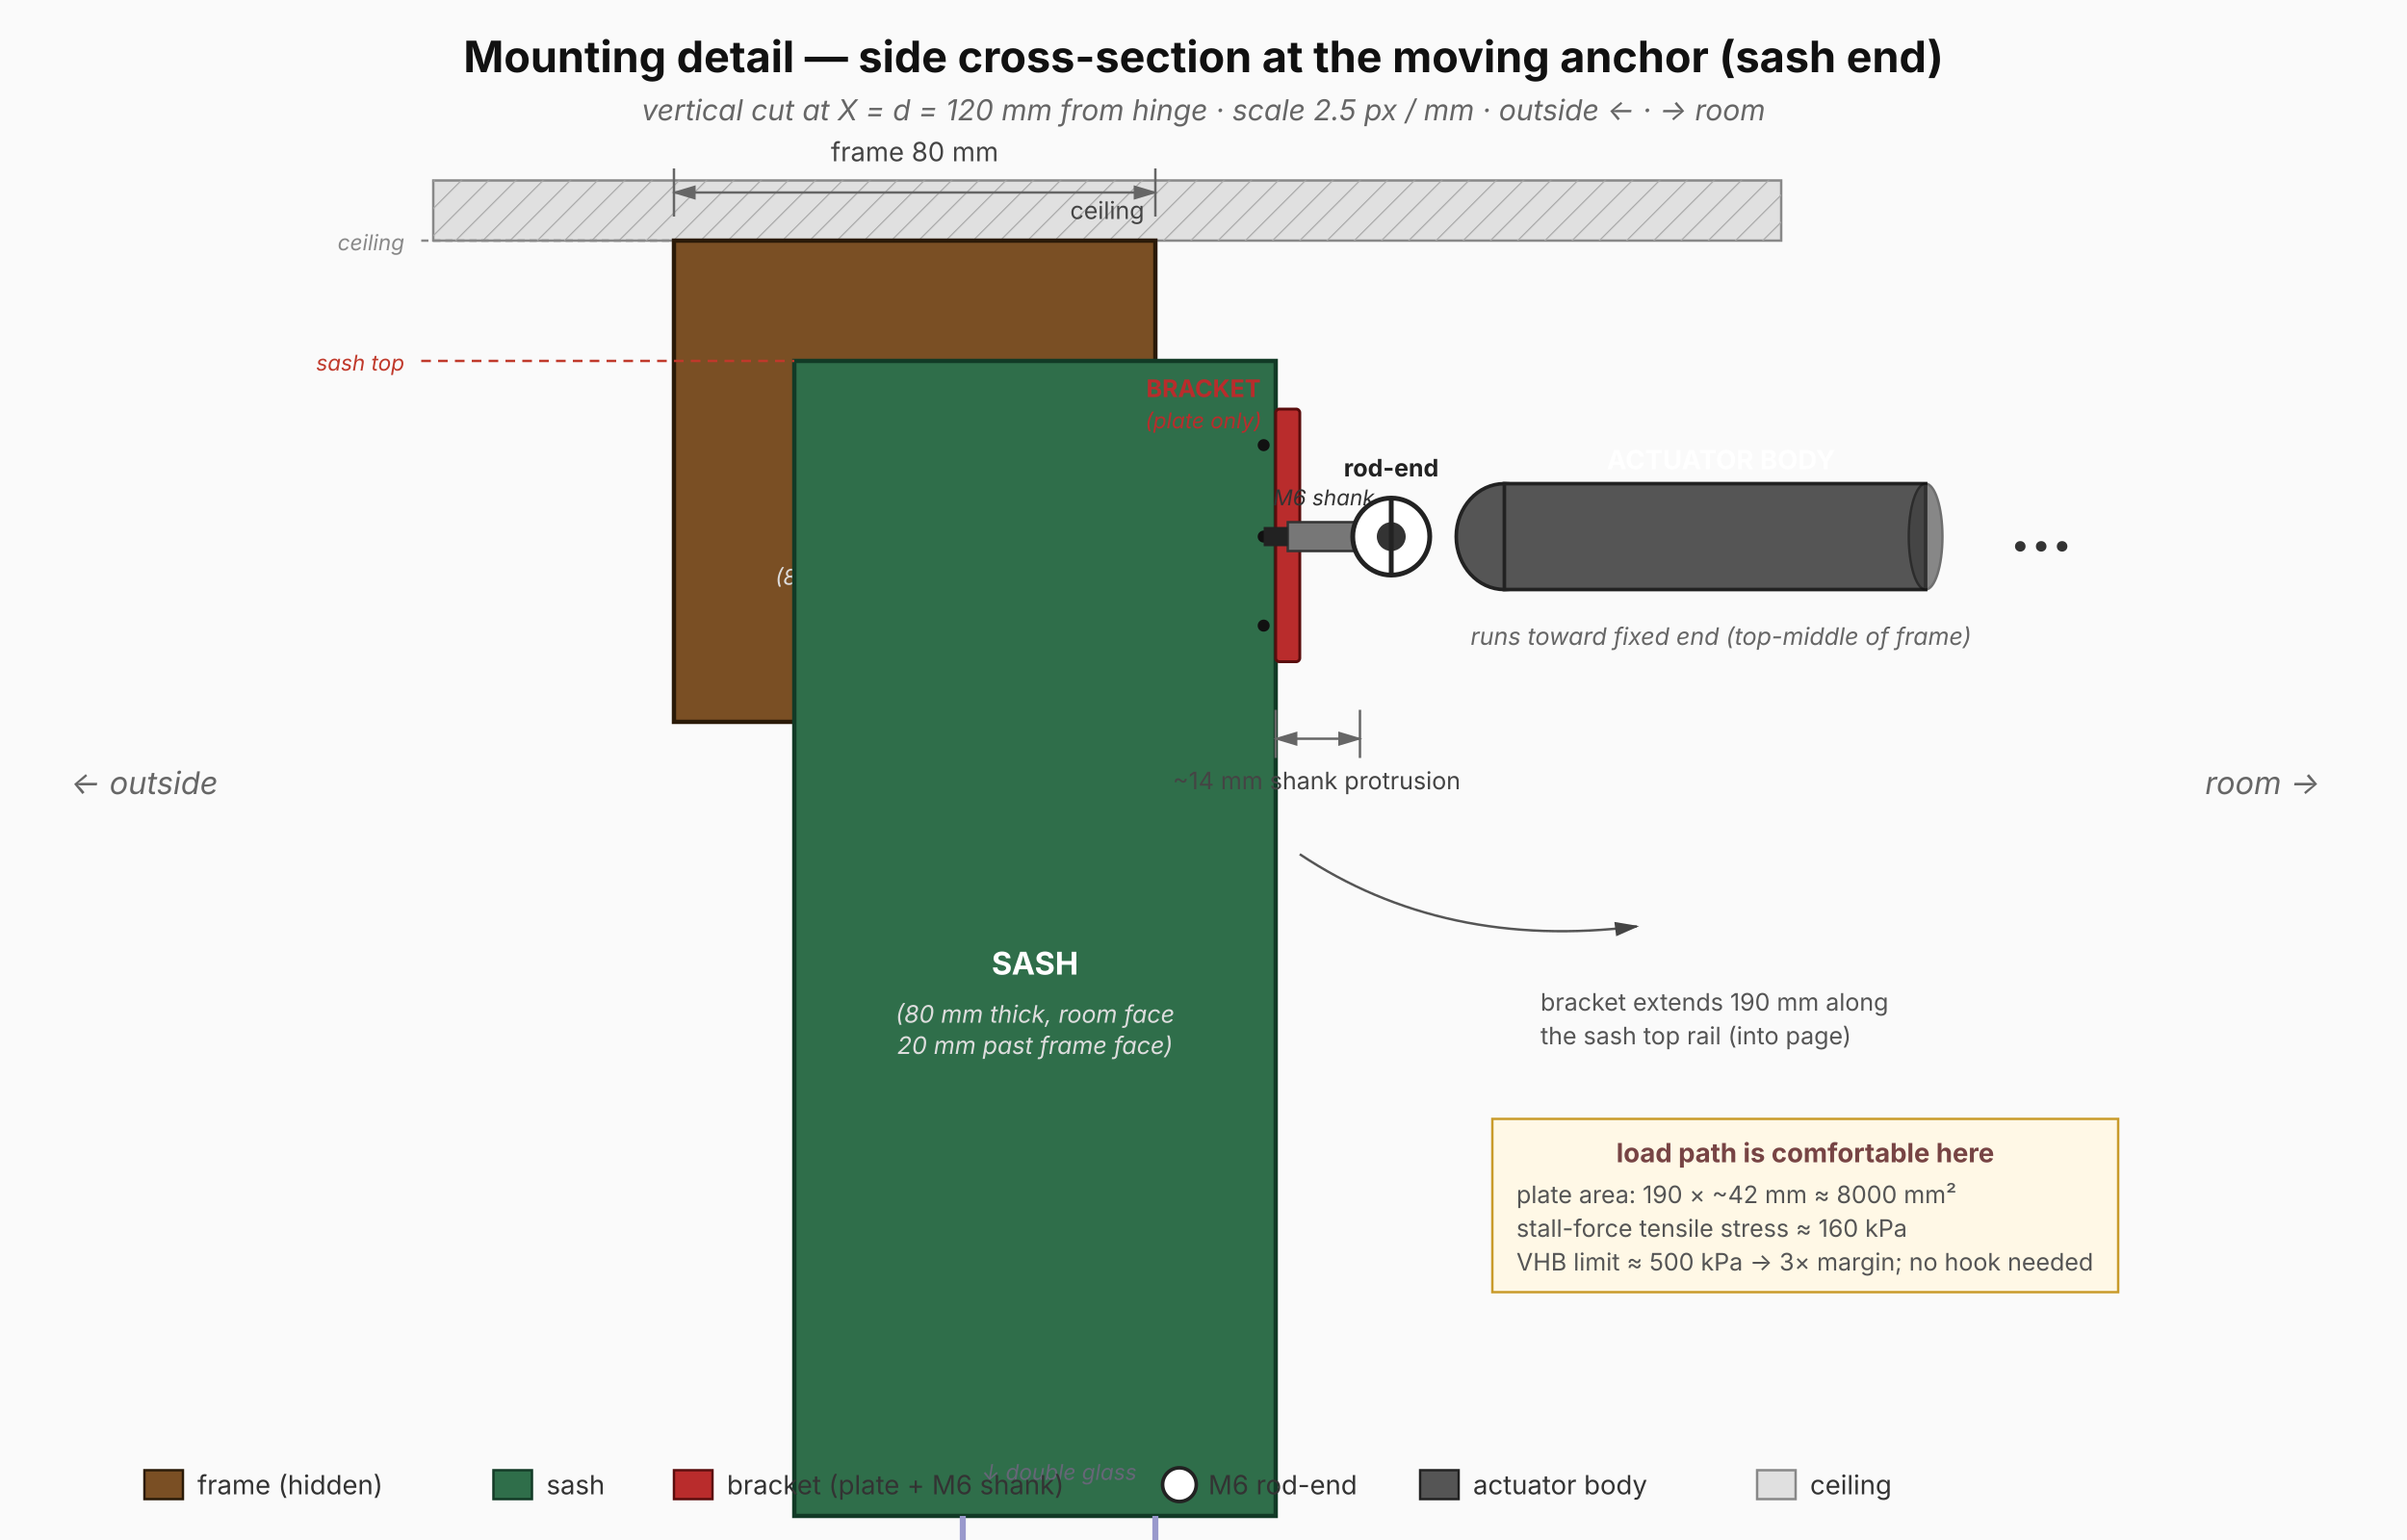
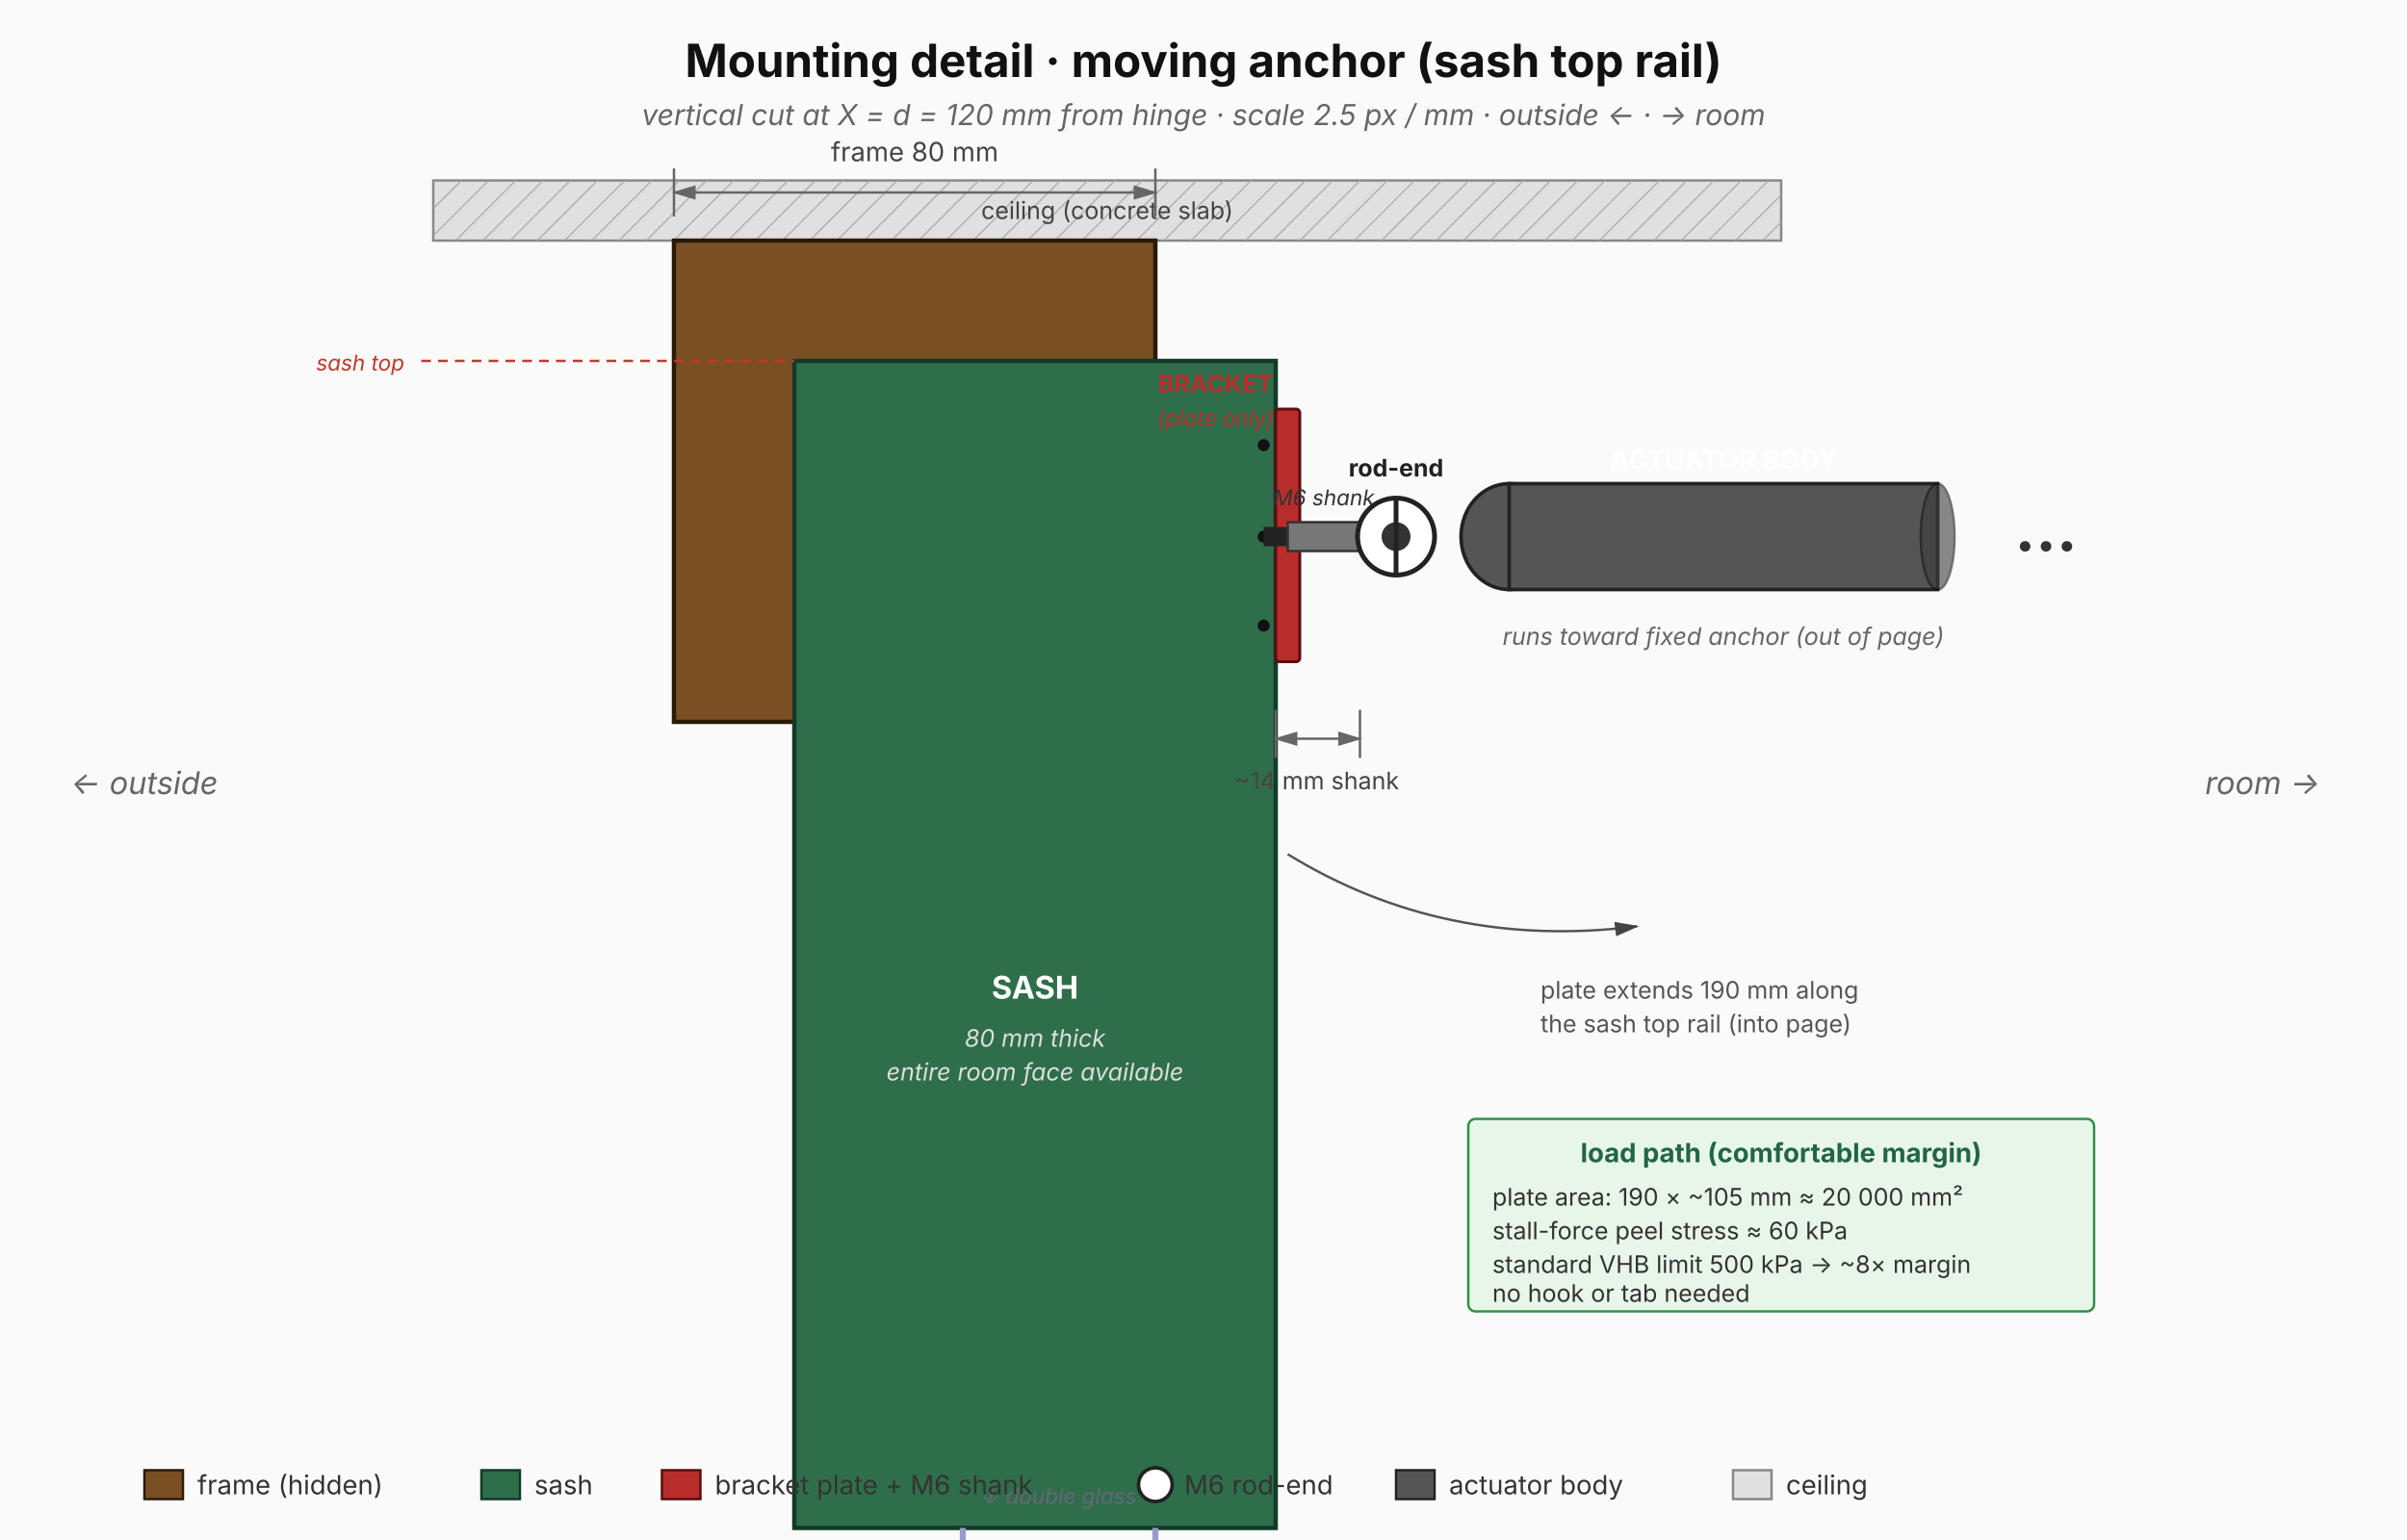
<svg xmlns="http://www.w3.org/2000/svg" viewBox="0 0 1000 640" font-family="Inter, system-ui, -apple-system, sans-serif" font-size="12">
  <defs>
-     <pattern id="hatch" patternUnits="userSpaceOnUse" width="8" height="8" patternTransform="rotate(45)">
+     <pattern id="ceiling-hatch" patternUnits="userSpaceOnUse" width="8" height="8" patternTransform="rotate(45)">
      <line x1="0" y1="0" x2="0" y2="8" stroke="#aaa" stroke-width="1" />
    </pattern>
-     <marker id="arrow-end" markerWidth="10" markerHeight="10" refX="9" refY="3" orient="auto">
+     <marker id="leader-arrow" markerWidth="10" markerHeight="10" refX="9" refY="3" orient="auto">
      <polygon points="0 0, 10 3, 0 6" fill="#444" />
    </marker>
    <marker id="dim-start" markerWidth="10" markerHeight="10" refX="1" refY="3" orient="auto">
      <polygon points="10 0, 0 3, 10 6" fill="#666" />
    </marker>
    <marker id="dim-end" markerWidth="10" markerHeight="10" refX="9" refY="3" orient="auto">
      <polygon points="0 0, 10 3, 0 6" fill="#666" />
    </marker>
    <marker id="red-arrow" markerWidth="10" markerHeight="10" refX="9" refY="3" orient="auto">
      <polygon points="0 0, 10 3, 0 6" fill="#c0392b" />
    </marker>
  </defs>
  <rect width="1000" height="640" fill="#fafafa" />
-   <text x="500" y="30" text-anchor="middle" font-size="18" font-weight="700" fill="#111">
-     Mounting detail — side cross-section at the moving anchor (sash end)
+   <text x="500" y="32" text-anchor="middle" font-size="19" font-weight="700" fill="#111">
+     Mounting detail · moving anchor (sash top rail)
  </text>
-   <text x="500" y="50" text-anchor="middle" font-size="12" fill="#666" font-style="italic">
+   <text x="500" y="52" text-anchor="middle" font-size="12" fill="#666" font-style="italic">
    vertical cut at X = d = 120 mm from hinge · scale 2.5 px / mm · outside ← · → room
  </text>
  <text x="60" y="330" text-anchor="middle" font-size="13" fill="#666" font-style="italic">← outside</text>
  <text x="940" y="330" text-anchor="middle" font-size="13" fill="#666" font-style="italic">room →</text>
  <g transform="translate(180, 75)">
    <rect x="0" y="0" width="560" height="25" fill="#e0e0e0" stroke="#888" />
-     <rect x="0" y="0" width="560" height="25" fill="url(#hatch)" />
-     <text x="280" y="16" text-anchor="middle" font-size="10" fill="#444">ceiling</text>
+     <rect x="0" y="0" width="560" height="25" fill="url(#ceiling-hatch)" />
+     <text x="280" y="16" text-anchor="middle" font-size="10" fill="#444">ceiling (concrete slab)</text>
    <rect x="100" y="25" width="200" height="200" fill="#7a4f24" stroke="#2a1a08" stroke-width="1.8" />
    <text x="200" y="150" text-anchor="middle" font-size="12" fill="#fff" font-weight="700">FRAME</text>
-     <text x="200" y="168" text-anchor="middle" font-size="9" fill="#ddd" font-style="italic">(80 mm deep × 80 mm tall)</text>
+     <text x="200" y="167" text-anchor="middle" font-size="10" fill="#ddd" font-style="italic">(hidden behind sash)</text>
    <line x1="100" y1="15" x2="100" y2="-5" stroke="#666" />
    <line x1="300" y1="15" x2="300" y2="-5" stroke="#666" />
    <line x1="100" y1="5" x2="300" y2="5" stroke="#666" marker-start="url(#dim-start)" marker-end="url(#dim-end)" />
    <text x="200" y="-8" text-anchor="middle" font-size="11" fill="#444">frame 80 mm</text>
-     <rect x="150" y="75" width="200" height="480" fill="#2f6e4a" stroke="#123a26" stroke-width="1.8" />
-     <text x="250" y="330" text-anchor="middle" font-size="13" fill="#fff" font-weight="700">SASH</text>
-     <text x="250" y="350" text-anchor="middle" font-size="10" fill="#ddd" font-style="italic">(80 mm thick, room face</text>
-     <text x="250" y="363" text-anchor="middle" font-size="10" fill="#ddd" font-style="italic">20 mm past frame face)</text>
-     <line x1="150" y1="565" x2="150" y2="585" stroke="#666" />
-     <line x1="350" y1="565" x2="350" y2="585" stroke="#666" />
-     <line x1="150" y1="577" x2="350" y2="577" stroke="#666" marker-start="url(#dim-start)" marker-end="url(#dim-end)" />
-     <text x="250" y="598" text-anchor="middle" font-size="11" fill="#444">sash 80 mm</text>
-     <line x1="300" y1="605" x2="300" y2="623" stroke="#c0392b" stroke-width="1.2" />
-     <line x1="350" y1="605" x2="350" y2="623" stroke="#c0392b" stroke-width="1.2" />
-     <line x1="300" y1="615" x2="350" y2="615" stroke="#c0392b" stroke-width="1.2" marker-start="url(#dim-start)" marker-end="url(#dim-end)" />
+     <rect x="150" y="75" width="200" height="485" fill="#2f6e4a" stroke="#123a26" stroke-width="1.8" />
+     <text x="250" y="340" text-anchor="middle" font-size="13" fill="#fff" font-weight="700">SASH</text>
+     <text x="250" y="360" text-anchor="middle" font-size="10" fill="#ddd" font-style="italic">80 mm thick</text>
+     <text x="250" y="374" text-anchor="middle" font-size="10" fill="#ddd" font-style="italic">entire room face available</text>
+     <line x1="150" y1="575" x2="150" y2="595" stroke="#666" />
+     <line x1="350" y1="575" x2="350" y2="595" stroke="#666" />
+     <line x1="150" y1="587" x2="350" y2="587" stroke="#666" marker-start="url(#dim-start)" marker-end="url(#dim-end)" />
+     <text x="250" y="608" text-anchor="middle" font-size="11" fill="#444">sash 80 mm</text>
+     <line x1="300" y1="614" x2="300" y2="632" stroke="#c0392b" stroke-width="1.2" />
+     <line x1="350" y1="614" x2="350" y2="632" stroke="#c0392b" stroke-width="1.2" />
+     <line x1="300" y1="624" x2="350" y2="624" stroke="#c0392b" stroke-width="1.2" marker-start="url(#dim-start)" marker-end="url(#dim-end)" />
    <text x="325" y="634" text-anchor="middle" font-size="10" fill="#c0392b" font-weight="700">lip 20 mm</text>
-     <line x1="220" y1="555" x2="220" y2="570" stroke="#99c" stroke-width="2.5" />
-     <line x1="300" y1="555" x2="300" y2="570" stroke="#99c" stroke-width="2.5" />
-     <text x="260" y="540" text-anchor="middle" font-size="9" fill="#667" font-style="italic">↓ double glass</text>
+     <line x1="220" y1="560" x2="220" y2="575" stroke="#99c" stroke-width="2.5" />
+     <line x1="300" y1="560" x2="300" y2="575" stroke="#99c" stroke-width="2.5" />
+     <text x="260" y="550" text-anchor="middle" font-size="9" fill="#667" font-style="italic">↓ double glass</text>
    <g>
      <rect x="350" y="95" width="10" height="105" fill="#b92c2c" stroke="#5a0d0d" stroke-width="1.2" rx="1.5" />
      <circle cx="345" cy="110" r="2.5" fill="#111" />
      <circle cx="345" cy="148" r="2.5" fill="#111" />
      <circle cx="345" cy="185" r="2.5" fill="#111" />
-       <text x="320" y="90" text-anchor="middle" font-size="10" fill="#b92c2c" font-weight="700">BRACKET</text>
-       <text x="320" y="103" text-anchor="middle" font-size="9" fill="#b92c2c" font-style="italic">(plate only)</text>
+       <text x="325" y="88" text-anchor="middle" font-size="10" fill="#b92c2c" font-weight="700">BRACKET</text>
+       <text x="325" y="102" text-anchor="middle" font-size="9" fill="#b92c2c" font-style="italic">(plate only)</text>
+       <rect x="345" y="144" width="10" height="8" fill="#222" />
      <rect x="355" y="142" width="30" height="12" fill="#777" stroke="#333" stroke-width="1" />
      <text x="370" y="135" text-anchor="middle" font-size="9" fill="#333" font-style="italic">M6 shank</text>
-       <rect x="345" y="144" width="10" height="8" fill="#222" />
    </g>
-     <circle cx="398" cy="148" r="16" fill="#fff" stroke="#222" stroke-width="2" />
-     <circle cx="398" cy="148" r="6" fill="#333" />
-     <line x1="398" y1="132" x2="398" y2="164" stroke="#222" stroke-width="2" />
-     <text x="398" y="123" text-anchor="middle" font-size="10" fill="#222" font-weight="700">rod-end</text>
+     <circle cx="400" cy="148" r="16" fill="#fff" stroke="#222" stroke-width="2" />
+     <circle cx="400" cy="148" r="6" fill="#333" />
+     <line x1="400" y1="132" x2="400" y2="164" stroke="#222" stroke-width="2" />
+     <text x="400" y="123" text-anchor="middle" font-size="10" fill="#222" font-weight="700">rod-end</text>
    <g>
-       <ellipse cx="445" cy="148" rx="20" ry="22" fill="#555" stroke="#222" stroke-width="1.5" />
-       <path d="M 445 126 L 620 126 L 620 170 L 445 170 Z" fill="#555" stroke="#222" stroke-width="1.5" />
-       <ellipse cx="620" cy="148" rx="7" ry="22" fill="#3a3a3a" stroke="#111" stroke-width="1" opacity="0.6" />
-       <text x="655" y="154" font-size="26" fill="#333" font-weight="700">…</text>
-       <text x="535" y="120" text-anchor="middle" font-size="11" fill="#fff" font-weight="700">ACTUATOR BODY</text>
-       <text x="535" y="193" text-anchor="middle" font-size="10" fill="#666" font-style="italic">runs toward fixed end (top-middle of frame)</text>
+       <ellipse cx="447" cy="148" rx="20" ry="22" fill="#555" stroke="#222" stroke-width="1.5" />
+       <path d="M 447 126 L 625 126 L 625 170 L 447 170 Z" fill="#555" stroke="#222" stroke-width="1.5" />
+       <ellipse cx="625" cy="148" rx="7" ry="22" fill="#3a3a3a" stroke="#111" stroke-width="1" opacity="0.6" />
+       <text x="657" y="154" font-size="26" fill="#333" font-weight="700">…</text>
+       <text x="536" y="120" text-anchor="middle" font-size="11" fill="#fff" font-weight="700">ACTUATOR BODY</text>
+       <text x="536" y="193" text-anchor="middle" font-size="10" fill="#666" font-style="italic">runs toward fixed anchor (out of page)</text>
    </g>
    <line x1="350" y1="220" x2="350" y2="240" stroke="#666" />
    <line x1="385" y1="220" x2="385" y2="240" stroke="#666" />
    <line x1="350" y1="232" x2="385" y2="232" stroke="#666" marker-start="url(#dim-start)" marker-end="url(#dim-end)" />
-     <text x="367" y="253" text-anchor="middle" font-size="10" fill="#444">~14 mm shank protrusion</text>
-     <path d="M 360 280 Q 420 320, 500 310" fill="none" stroke="#555" stroke-width="1" marker-end="url(#arrow-end)" />
-     <text x="460" y="345" font-size="10" fill="#555">bracket extends 190 mm along</text>
-     <text x="460" y="359" font-size="10" fill="#555">the sash top rail (into page)</text>
-     <g transform="translate(440, 390)">
-       <rect x="0" y="0" width="260" height="72" fill="#fff8e6" stroke="#c99b2b" stroke-width="1" />
-       <text x="130" y="18" text-anchor="middle" font-size="11" fill="#744" font-weight="700">load path is comfortable here</text>
-       <text x="10" y="35" font-size="10" fill="#555">plate area: 190 × ~42 mm ≈ 8000 mm²</text>
-       <text x="10" y="49" font-size="10" fill="#555">stall-force tensile stress ≈ 160 kPa</text>
-       <text x="10" y="63" font-size="10" fill="#555">VHB limit ≈ 500 kPa → 3× margin; no hook needed</text>
+     <text x="367" y="253" text-anchor="middle" font-size="10" fill="#444">~14 mm shank</text>
+     <path d="M 355 280 Q 420 320, 500 310" fill="none" stroke="#555" stroke-width="1" marker-end="url(#leader-arrow)" />
+     <text x="460" y="340" font-size="10" fill="#555">plate extends 190 mm along</text>
+     <text x="460" y="354" font-size="10" fill="#555">the sash top rail (into page)</text>
+     <g transform="translate(430, 390)">
+       <rect x="0" y="0" width="260" height="80" fill="#e8f6ea" stroke="#2f8f47" stroke-width="1" rx="3" />
+       <text x="130" y="18" text-anchor="middle" font-size="11" fill="#264" font-weight="700">load path (comfortable margin)</text>
+       <text x="10" y="36" font-size="10" fill="#333">plate area: 190 × ~105 mm ≈ 20 000 mm²</text>
+       <text x="10" y="50" font-size="10" fill="#333">stall-force peel stress ≈ 60 kPa</text>
+       <text x="10" y="64" font-size="10" fill="#333">standard VHB limit 500 kPa → ~8× margin</text>
+       <text x="10" y="76" font-size="10" fill="#333">no hook or tab needed</text>
    </g>
    <line x1="-5" y1="75" x2="150" y2="75" stroke="#c0392b" stroke-dasharray="4,3" stroke-width="1" />
    <text x="-12" y="79" text-anchor="end" font-size="9" fill="#c0392b" font-style="italic">sash top</text>
-     <line x1="-5" y1="25" x2="100" y2="25" stroke="#888" stroke-dasharray="3,2" stroke-width="1" />
-     <text x="-12" y="29" text-anchor="end" font-size="9" fill="#888" font-style="italic">ceiling</text>
  </g>
  <g transform="translate(60, 625)">
    <rect x="0" y="-14" width="16" height="12" fill="#7a4f24" stroke="#2a1a08" />
    <text x="22" y="-4" font-size="11" fill="#333">frame (hidden)</text>
-     <rect x="145" y="-14" width="16" height="12" fill="#2f6e4a" stroke="#123a26" />
-     <text x="167" y="-4" font-size="11" fill="#333">sash</text>
-     <rect x="220" y="-14" width="16" height="12" fill="#b92c2c" stroke="#5a0d0d" />
-     <text x="242" y="-4" font-size="11" fill="#333">bracket (plate + M6 shank)</text>
-     <circle cx="430" cy="-8" r="7" fill="#fff" stroke="#222" stroke-width="1.5" />
-     <text x="442" y="-4" font-size="11" fill="#333">M6 rod-end</text>
-     <rect x="530" y="-14" width="16" height="12" fill="#555" stroke="#222" />
-     <text x="552" y="-4" font-size="11" fill="#333">actuator body</text>
-     <rect x="670" y="-14" width="16" height="12" fill="#e0e0e0" stroke="#888" />
-     <text x="692" y="-4" font-size="11" fill="#333">ceiling</text>
+     <rect x="140" y="-14" width="16" height="12" fill="#2f6e4a" stroke="#123a26" />
+     <text x="162" y="-4" font-size="11" fill="#333">sash</text>
+     <rect x="215" y="-14" width="16" height="12" fill="#b92c2c" stroke="#5a0d0d" />
+     <text x="237" y="-4" font-size="11" fill="#333">bracket plate + M6 shank</text>
+     <circle cx="420" cy="-8" r="7" fill="#fff" stroke="#222" stroke-width="1.5" />
+     <text x="432" y="-4" font-size="11" fill="#333">M6 rod-end</text>
+     <rect x="520" y="-14" width="16" height="12" fill="#555" stroke="#222" />
+     <text x="542" y="-4" font-size="11" fill="#333">actuator body</text>
+     <rect x="660" y="-14" width="16" height="12" fill="#e0e0e0" stroke="#888" />
+     <text x="682" y="-4" font-size="11" fill="#333">ceiling</text>
  </g>
</svg>
